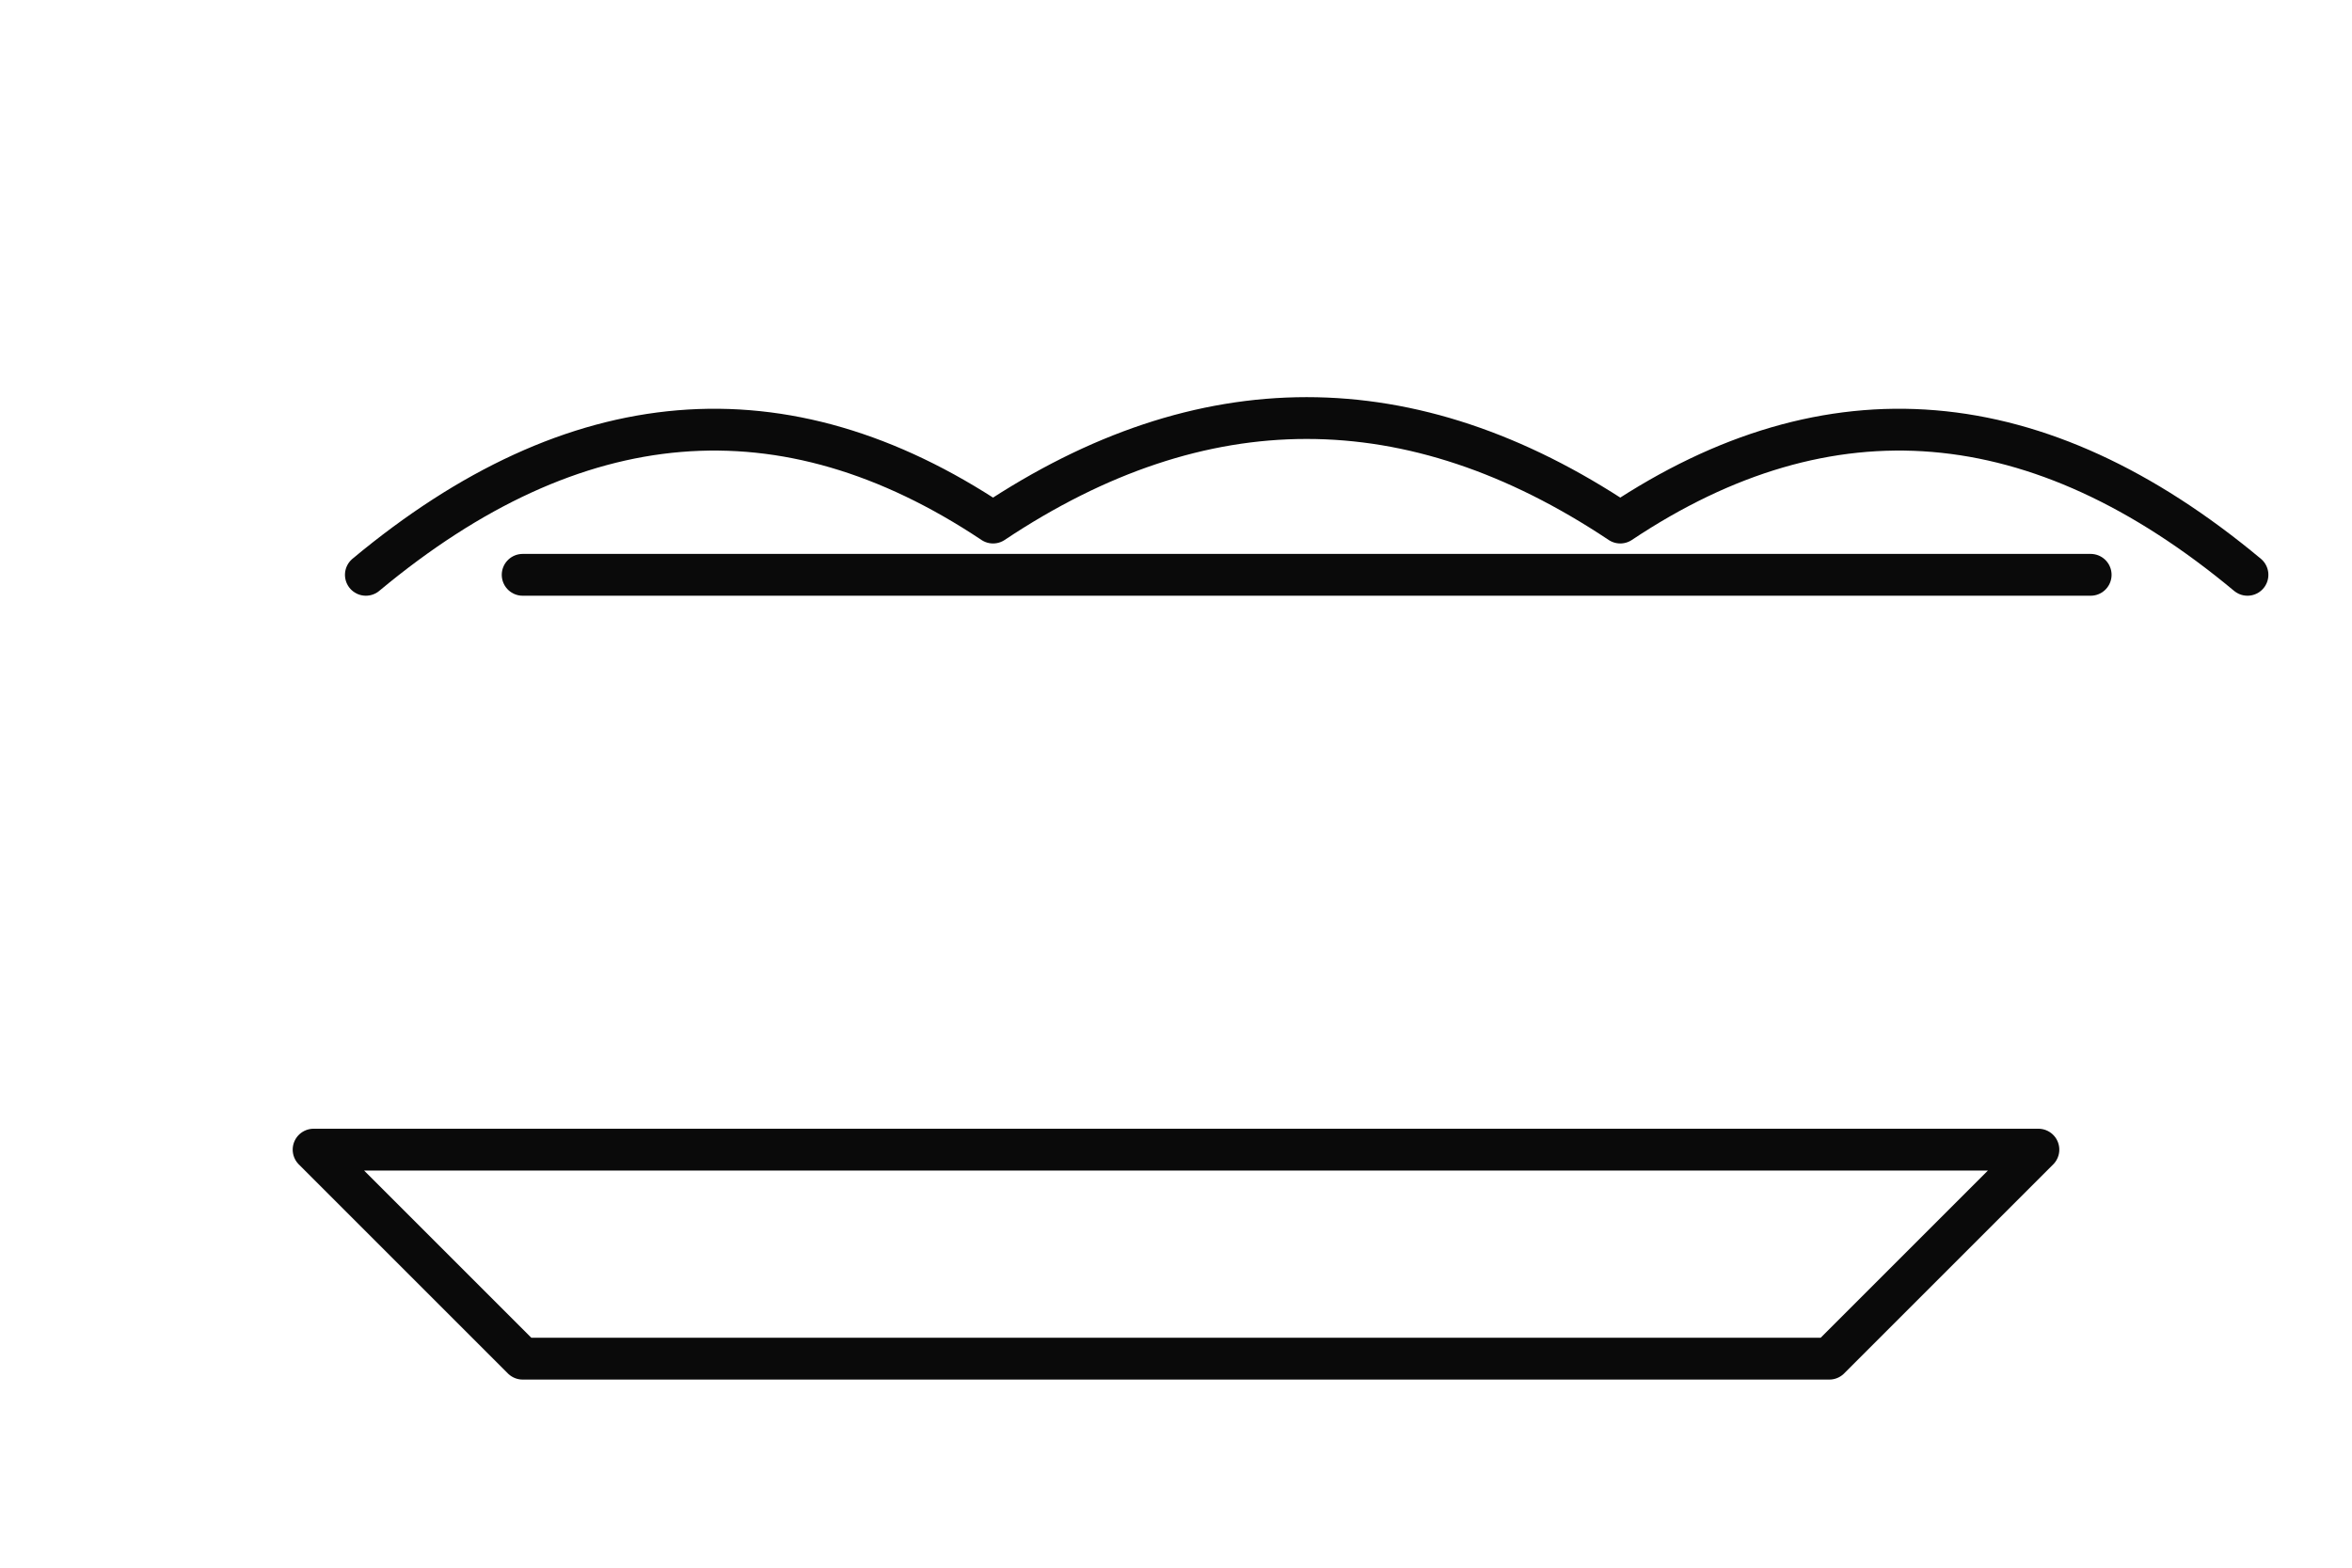
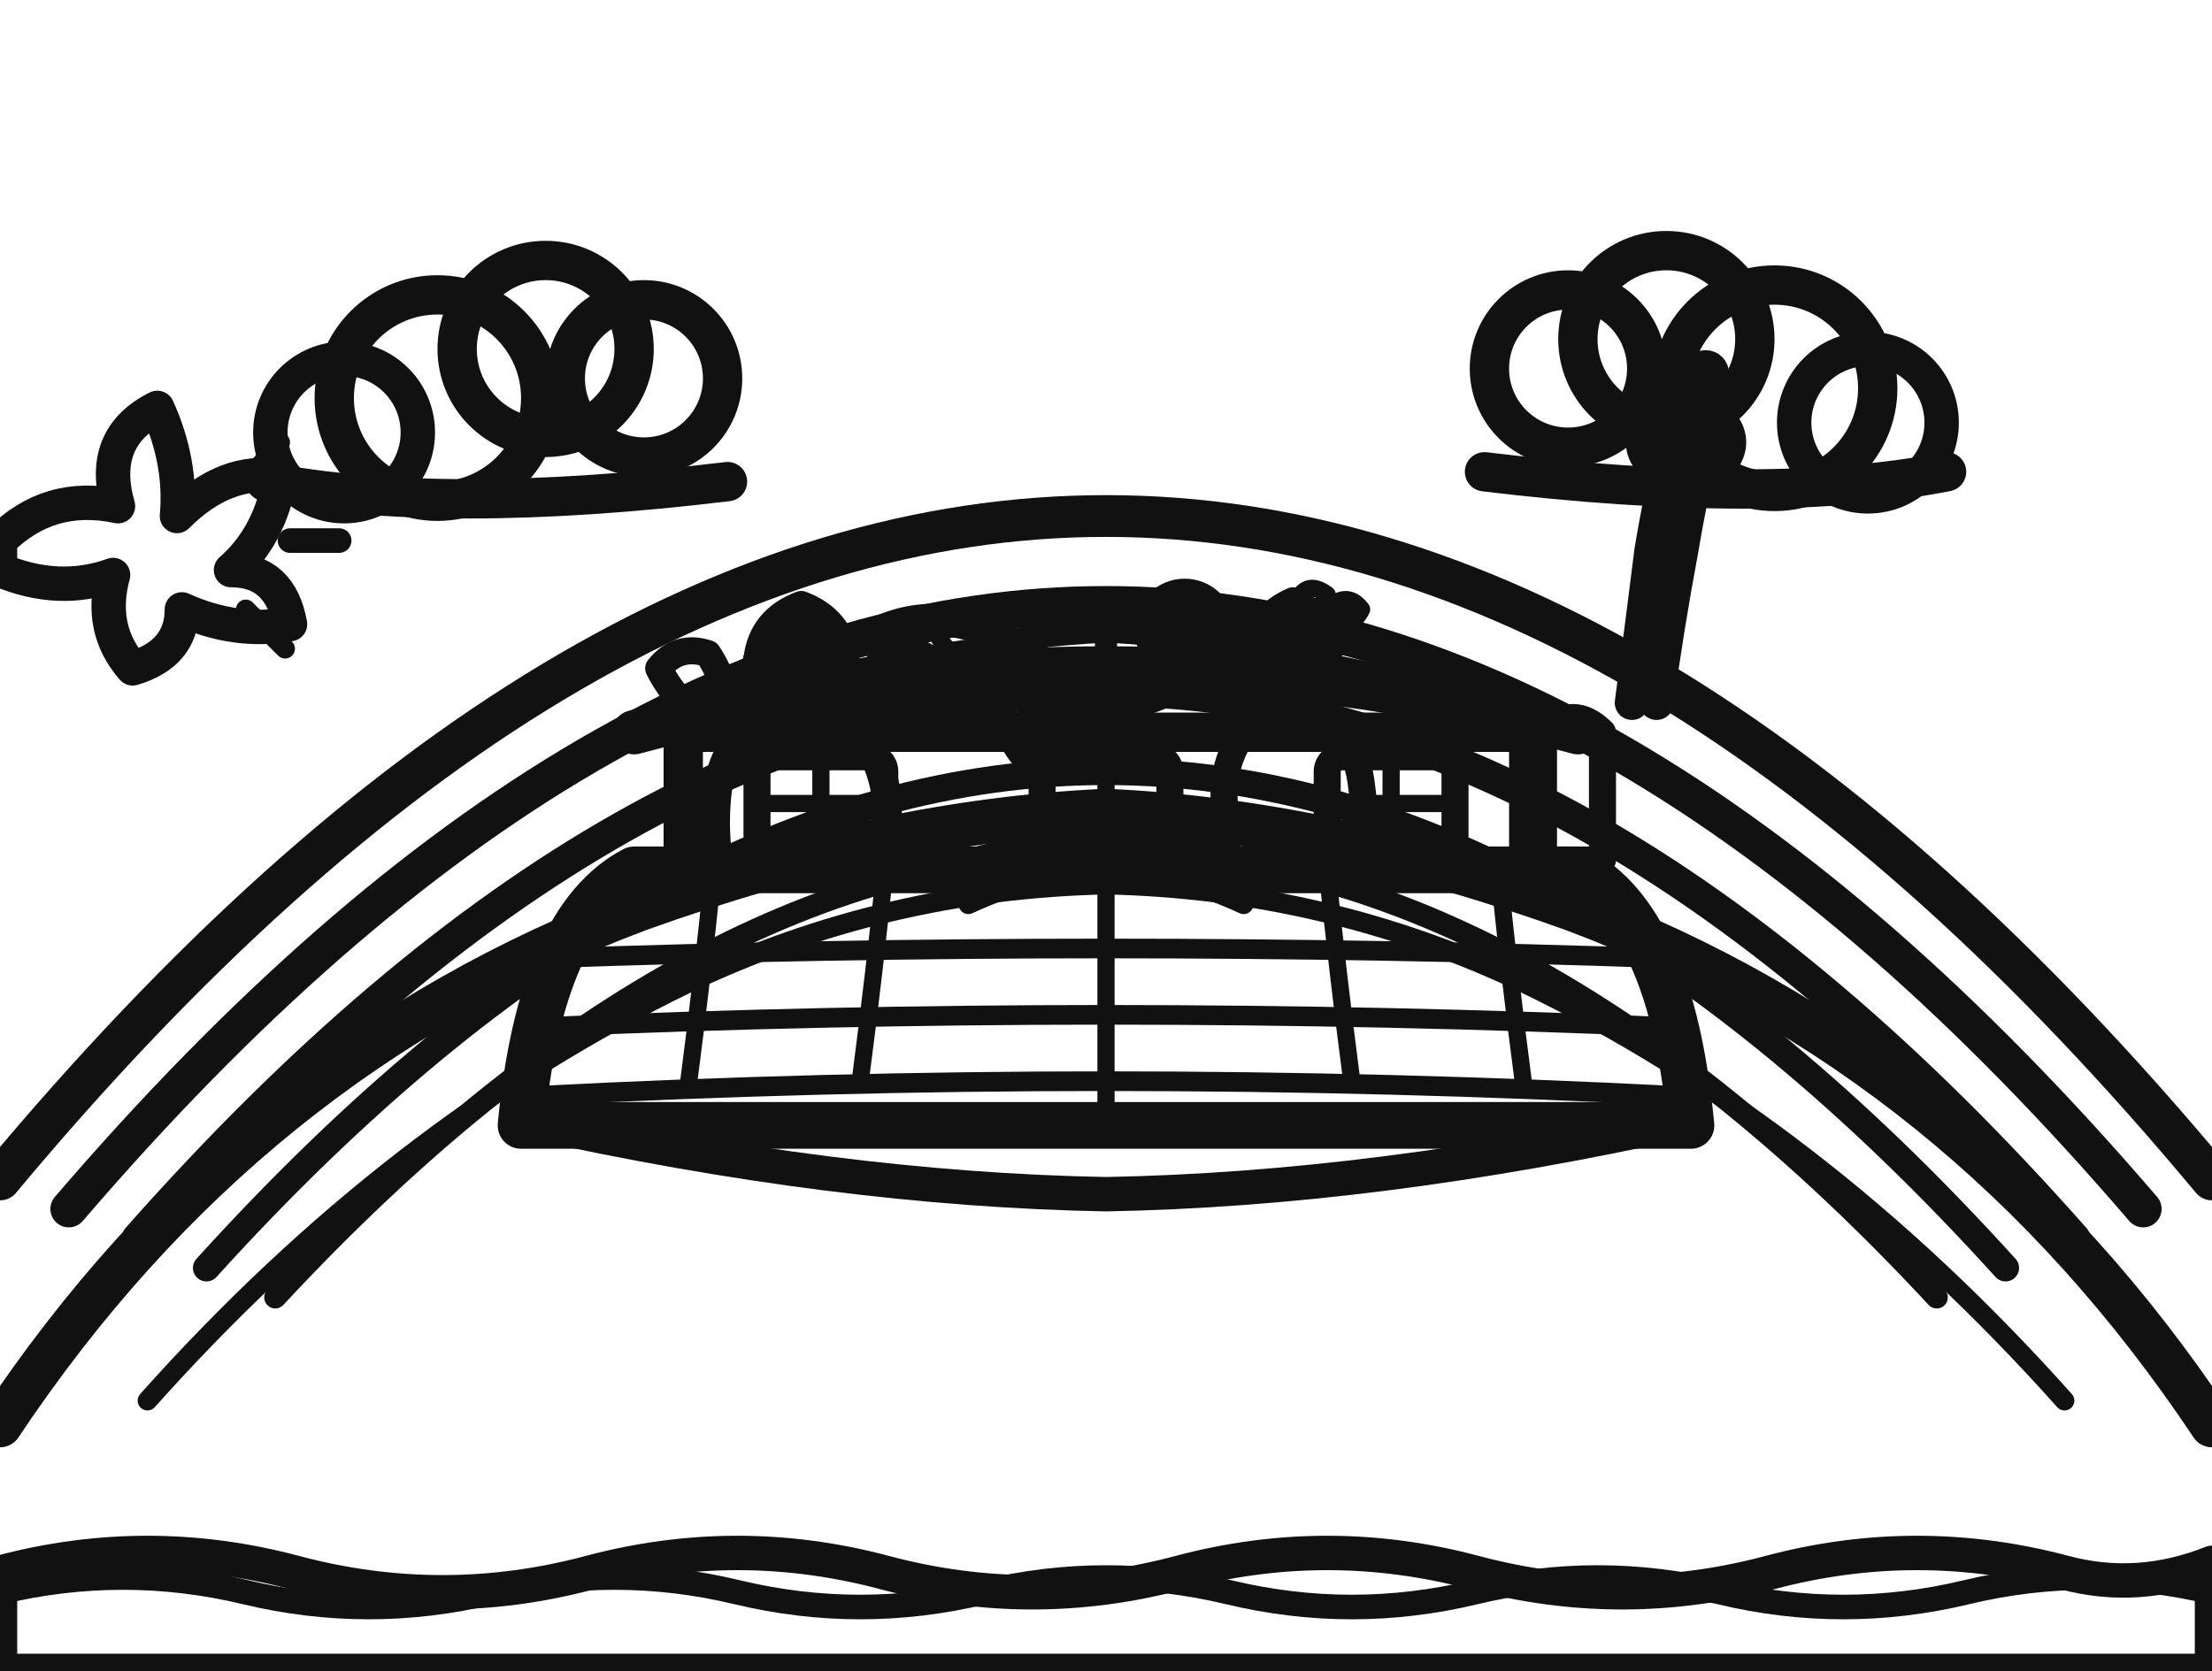
- <svg xmlns="http://www.w3.org/2000/svg" viewBox="0 0 900 600" width="900" height="600" aria-hidden="true">
-   <g fill="none" stroke="#0a0a0a" stroke-width="16" stroke-linecap="round" stroke-linejoin="round">
-     <path d="M120 440 L780 440 L700 520 L200 520 Z" />
-     <path d="M140 220 Q260 120 380 200 Q500 120 620 200 Q740 120 860 220" />
-     <line x1="200" y1="220" x2="800" y2="220" />
-   </g>
+ <svg xmlns="http://www.w3.org/2000/svg" viewBox="0 0 900 680" width="900" height="680" aria-hidden="true">
+   <path d="M0,480 Q450,-60 900,480" fill="none" stroke="#111" stroke-width="17" stroke-linecap="round" />
+   <path d="M28,492 Q450,0 872,492" fill="none" stroke="#111" stroke-width="15" stroke-linecap="round" />
+   <path d="M56,504 Q450,58 844,504" fill="none" stroke="#111" stroke-width="13" stroke-linecap="round" />
+   <path d="M84,516 Q450,112 816,516" fill="none" stroke="#111" stroke-width="11" stroke-linecap="round" />
+   <path d="M112,528 Q450,164 788,528" fill="none" stroke="#111" stroke-width="9" stroke-linecap="round" />
+   <path d="M0,220 Q20,200 48,206 Q40,178 64,166 Q74,188 72,210 Q92,190 114,194 Q110,218 94,232 Q114,232 118,254 Q96,258 74,248 Q74,266 54,272 Q40,256 46,234 Q24,242 0,232 Z" fill="none" stroke="#111" stroke-width="14" stroke-linecap="round" stroke-linejoin="round" />
+   <line x1="118" y1="220" x2="138" y2="220" stroke="#111" stroke-width="10" stroke-linecap="round" />
+   <line x1="100" y1="196" x2="114" y2="180" stroke="#111" stroke-width="8" stroke-linecap="round" />
+   <line x1="100" y1="248" x2="116" y2="264" stroke="#111" stroke-width="8" stroke-linecap="round" />
+   <circle cx="178" cy="162" r="42" fill="none" stroke="#111" stroke-width="16" />
+   <circle cx="222" cy="142" r="36" fill="none" stroke="#111" stroke-width="16" />
+   <circle cx="262" cy="154" r="32" fill="none" stroke="#111" stroke-width="16" />
+   <circle cx="140" cy="176" r="30" fill="none" stroke="#111" stroke-width="14" />
+   <path d="M108,196 Q180,210 296,196" fill="none" stroke="#111" stroke-width="16" stroke-linecap="round" />
+   <circle cx="722" cy="158" r="42" fill="none" stroke="#111" stroke-width="16" />
+   <circle cx="678" cy="138" r="36" fill="none" stroke="#111" stroke-width="16" />
+   <circle cx="638" cy="150" r="32" fill="none" stroke="#111" stroke-width="16" />
+   <circle cx="760" cy="172" r="30" fill="none" stroke="#111" stroke-width="14" />
+   <path d="M604,192 Q720,206 792,192" fill="none" stroke="#111" stroke-width="16" stroke-linecap="round" />
+   <path d="M0,580 Q100,430 260,370 Q360,334 450,330 Q540,334 640,370 Q800,430 900,580" fill="none" stroke="#111" stroke-width="18" stroke-linecap="round" stroke-linejoin="round" />
+   <path d="M60,570 Q160,458 280,400 Q360,362 450,360" fill="none" stroke="#111" stroke-width="8" stroke-linecap="round" />
+   <path d="M840,570 Q740,458 620,400 Q540,362 450,360" fill="none" stroke="#111" stroke-width="8" stroke-linecap="round" />
+   <path d="M370,358 Q410,344 450,340 Q490,344 530,358" fill="none" stroke="#111" stroke-width="10" stroke-linecap="round" />
+   <path d="M394,368 Q420,356 450,352 Q480,356 506,368" fill="none" stroke="#111" stroke-width="8" stroke-linecap="round" />
+   <path d="M0,640 Q60,624 120,640 Q180,656 240,640 Q300,624 360,640 Q420,656 480,640 Q540,624 600,640 Q660,656 720,640 Q780,624 840,640 Q870,648 900,636 L900,680 L0,680 Z" fill="none" stroke="#111" stroke-width="14" stroke-linecap="round" stroke-linejoin="round" />
+   <path d="M0,648 Q50,636 100,648 Q150,660 200,648 Q250,636 300,648 Q350,660 400,648 Q450,636 500,648 Q550,660 600,648 Q650,636 700,648 Q750,660 800,648 Q850,636 900,648" fill="none" stroke="#111" stroke-width="10" stroke-linecap="round" />
+   <path d="M212,458 Q220,374 258,354 L642,354 Q680,374 688,458 Z" fill="none" stroke="#111" stroke-width="19" stroke-linecap="round" stroke-linejoin="round" />
+   <path d="M214,456 Q340,484 450,486 Q560,484 686,456" fill="none" stroke="#111" stroke-width="14" stroke-linecap="round" />
+   <path d="M222,390 Q450,382 678,390" fill="none" stroke="#111" stroke-width="8" stroke-linecap="round" />
+   <path d="M220,418 Q450,408 680,418" fill="none" stroke="#111" stroke-width="8" stroke-linecap="round" />
+   <path d="M218,446 Q450,434 682,446" fill="none" stroke="#111" stroke-width="8" stroke-linecap="round" />
+   <path d="M290,356 Q286,396 280,442" fill="none" stroke="#111" stroke-width="7" stroke-linecap="round" />
+   <path d="M360,354 Q356,394 350,440" fill="none" stroke="#111" stroke-width="7" stroke-linecap="round" />
+   <path d="M450,354 L450,452" fill="none" stroke="#111" stroke-width="7" stroke-linecap="round" />
+   <path d="M540,354 Q544,394 550,440" fill="none" stroke="#111" stroke-width="7" stroke-linecap="round" />
+   <path d="M610,356 Q614,396 620,442" fill="none" stroke="#111" stroke-width="7" stroke-linecap="round" />
+   <path d="M278,354 L278,298 L622,298 L622,354" fill="none" stroke="#111" stroke-width="16" stroke-linecap="round" stroke-linejoin="round" />
+   <path d="M258,298 Q450,246 642,298" fill="none" stroke="#111" stroke-width="18" stroke-linecap="round" stroke-linejoin="round" />
+   <path d="M450,248 L450,298" fill="none" stroke="#111" stroke-width="9" stroke-linecap="round" />
+   <path d="M334,268 Q394,252 450,248 Q506,252 566,268" fill="none" stroke="#111" stroke-width="7" stroke-linecap="round" />
+   <path d="M306,282 Q380,262 450,258 Q520,262 594,282" fill="none" stroke="#111" stroke-width="7" stroke-linecap="round" />
+   <rect x="308" y="308" width="52" height="38" rx="6" fill="none" stroke="#111" stroke-width="11" />
+   <line x1="334" y1="308" x2="334" y2="346" stroke="#111" stroke-width="7" stroke-linecap="round" />
+   <line x1="308" y1="327" x2="360" y2="327" stroke="#111" stroke-width="7" stroke-linecap="round" />
+   <rect x="424" y="308" width="52" height="38" rx="6" fill="none" stroke="#111" stroke-width="11" />
+   <line x1="450" y1="308" x2="450" y2="346" stroke="#111" stroke-width="7" stroke-linecap="round" />
+   <line x1="424" y1="327" x2="476" y2="327" stroke="#111" stroke-width="7" stroke-linecap="round" />
+   <rect x="540" y="308" width="52" height="38" rx="6" fill="none" stroke="#111" stroke-width="11" />
+   <line x1="566" y1="308" x2="566" y2="346" stroke="#111" stroke-width="7" stroke-linecap="round" />
+   <line x1="540" y1="327" x2="592" y2="327" stroke="#111" stroke-width="7" stroke-linecap="round" />
+   <path d="M628,298 Q640,286 652,298 L652,350 L628,350 Z" fill="none" stroke="#111" stroke-width="11" stroke-linecap="round" stroke-linejoin="round" />
+   <ellipse cx="450" cy="268" rx="34" ry="18" fill="none" stroke="#111" stroke-width="14" />
+   <circle cx="482" cy="256" r="14" fill="none" stroke="#111" stroke-width="13" />
+   <circle cx="486" cy="253" r="4" fill="none" stroke="#111" stroke-width="8" />
+   <path d="M496,260 Q508,258 520,252" fill="none" stroke="#111" stroke-width="8" stroke-linecap="round" />
+   <path d="M520,252 Q534,244 548,250 Q540,262 524,258" fill="none" stroke="#111" stroke-width="8" stroke-linecap="round" stroke-linejoin="round" />
+   <path d="M528,244 Q532,236 540,242 Q536,252 528,248" fill="none" stroke="#111" stroke-width="7" stroke-linecap="round" stroke-linejoin="round" />
+   <path d="M540,248 Q548,240 554,248 Q550,256 542,254" fill="none" stroke="#111" stroke-width="7" stroke-linecap="round" stroke-linejoin="round" />
+   <path d="M416,264 Q384,244 356,258 Q362,278 390,280 Q404,282 416,272" fill="none" stroke="#111" stroke-width="13" stroke-linecap="round" stroke-linejoin="round" />
+   <path d="M368,260 Q372,272 382,272" fill="none" stroke="#111" stroke-width="7" stroke-linecap="round" />
+   <path d="M380,256 Q386,268 396,270" fill="none" stroke="#111" stroke-width="7" stroke-linecap="round" />
+   <path d="M396,252 Q404,264 412,266" fill="none" stroke="#111" stroke-width="7" stroke-linecap="round" />
+   <path d="M416,280 Q424,298 416,308 Q406,296 410,280" fill="none" stroke="#111" stroke-width="10" stroke-linecap="round" stroke-linejoin="round" />
+   <path d="M418,280 Q432,300 426,312 Q416,300 418,280" fill="none" stroke="#111" stroke-width="8" stroke-linecap="round" stroke-linejoin="round" />
+   <path d="M420,278 Q438,296 434,310 Q424,298 422,278" fill="none" stroke="#111" stroke-width="8" stroke-linecap="round" stroke-linejoin="round" />
+   <circle cx="326" cy="274" r="18" fill="none" stroke="#111" stroke-width="13" />
+   <path d="M308,268 Q310,252 326,246 Q342,252 344,268" fill="none" stroke="#111" stroke-width="11" stroke-linecap="round" stroke-linejoin="round" />
+   <path d="M308,278 Q310,290 322,296 Q334,292 340,278" fill="none" stroke="#111" stroke-width="11" stroke-linecap="round" stroke-linejoin="round" />
+   <path d="M318,272 Q324,267 330,272" fill="none" stroke="#111" stroke-width="7" stroke-linecap="round" />
+   <path d="M308,292 Q296,302 292,320 Q290,334 292,350 Q310,354 326,356 Q342,354 360,350 Q362,334 360,320 Q356,302 344,292" fill="none" stroke="#111" stroke-width="12" stroke-linecap="round" stroke-linejoin="round" />
+   <path d="M296,302 Q276,288 268,272 Q276,262 288,266 Q296,278 298,296" fill="none" stroke="#111" stroke-width="11" stroke-linecap="round" stroke-linejoin="round" />
+   <path d="M356,302 Q374,288 382,272 Q374,262 362,266 Q354,278 352,296" fill="none" stroke="#111" stroke-width="11" stroke-linecap="round" stroke-linejoin="round" />
+   <circle cx="526" cy="277" r="16" fill="none" stroke="#111" stroke-width="12" />
+   <path d="M510,264 Q512,250 526,244 Q540,250 542,264" fill="none" stroke="#111" stroke-width="10" stroke-linecap="round" stroke-linejoin="round" />
+   <path d="M512,292 Q500,302 498,320 Q498,334 500,350 Q514,354 526,356 Q538,354 554,350 Q556,334 554,320 Q552,302 540,292" fill="none" stroke="#111" stroke-width="11" stroke-linecap="round" stroke-linejoin="round" />
+   <path d="M664,286 Q668,256 672,224 Q676,200 680,186" fill="none" stroke="#111" stroke-width="14" stroke-linecap="round" />
+   <path d="M674,286 Q678,256 684,224 Q688,200 692,186" fill="none" stroke="#111" stroke-width="14" stroke-linecap="round" />
+   <ellipse cx="686" cy="180" rx="18" ry="14" fill="none" stroke="#111" stroke-width="13" />
+   <line x1="679" y1="167" x2="676" y2="152" stroke="#111" stroke-width="9" stroke-linecap="round" />
+   <circle cx="676" cy="150" r="5" fill="none" stroke="#111" stroke-width="9" />
+   <line x1="690" y1="168" x2="694" y2="154" stroke="#111" stroke-width="9" stroke-linecap="round" />
+   <circle cx="694" cy="152" r="5" fill="none" stroke="#111" stroke-width="9" />
+   <circle cx="693" cy="178" r="5" fill="none" stroke="#111" stroke-width="8" />
+   <path d="M666,248 Q670,244 676,248 Q672,254 666,250" fill="none" stroke="#111" stroke-width="6" stroke-linecap="round" stroke-linejoin="round" />
+   <path d="M672,224 Q678,220 684,224 Q680,230 674,226" fill="none" stroke="#111" stroke-width="6" stroke-linecap="round" stroke-linejoin="round" />
</svg>
